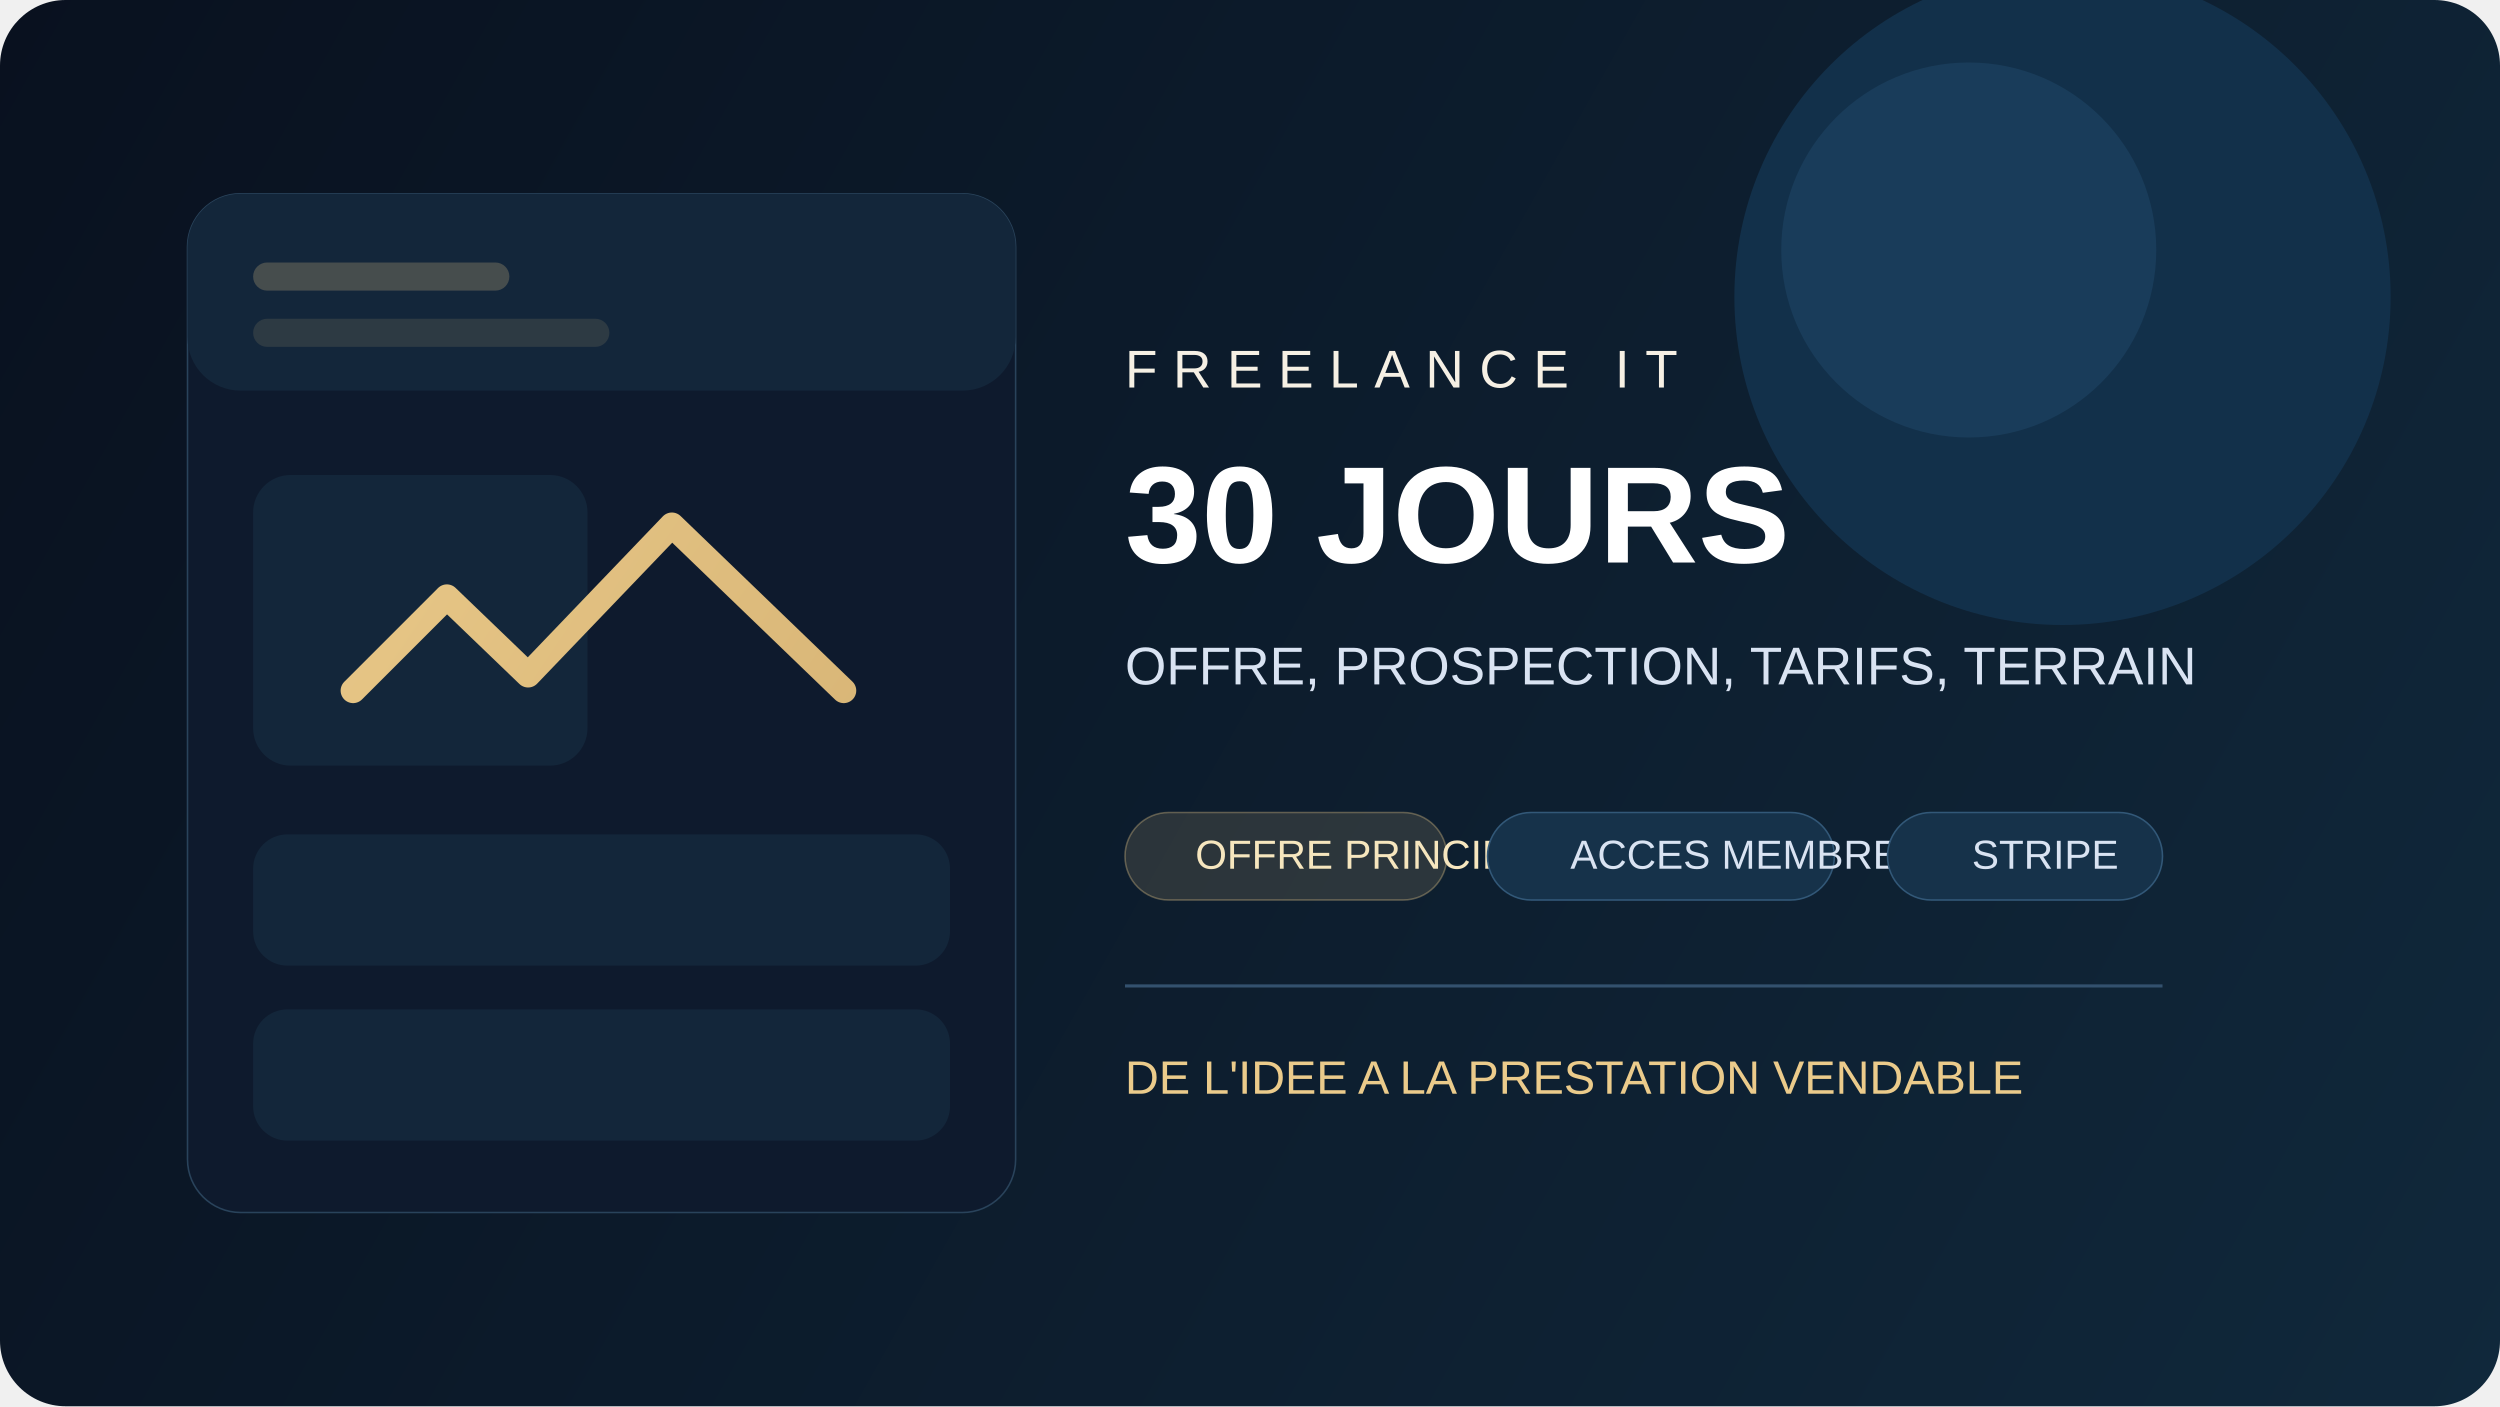
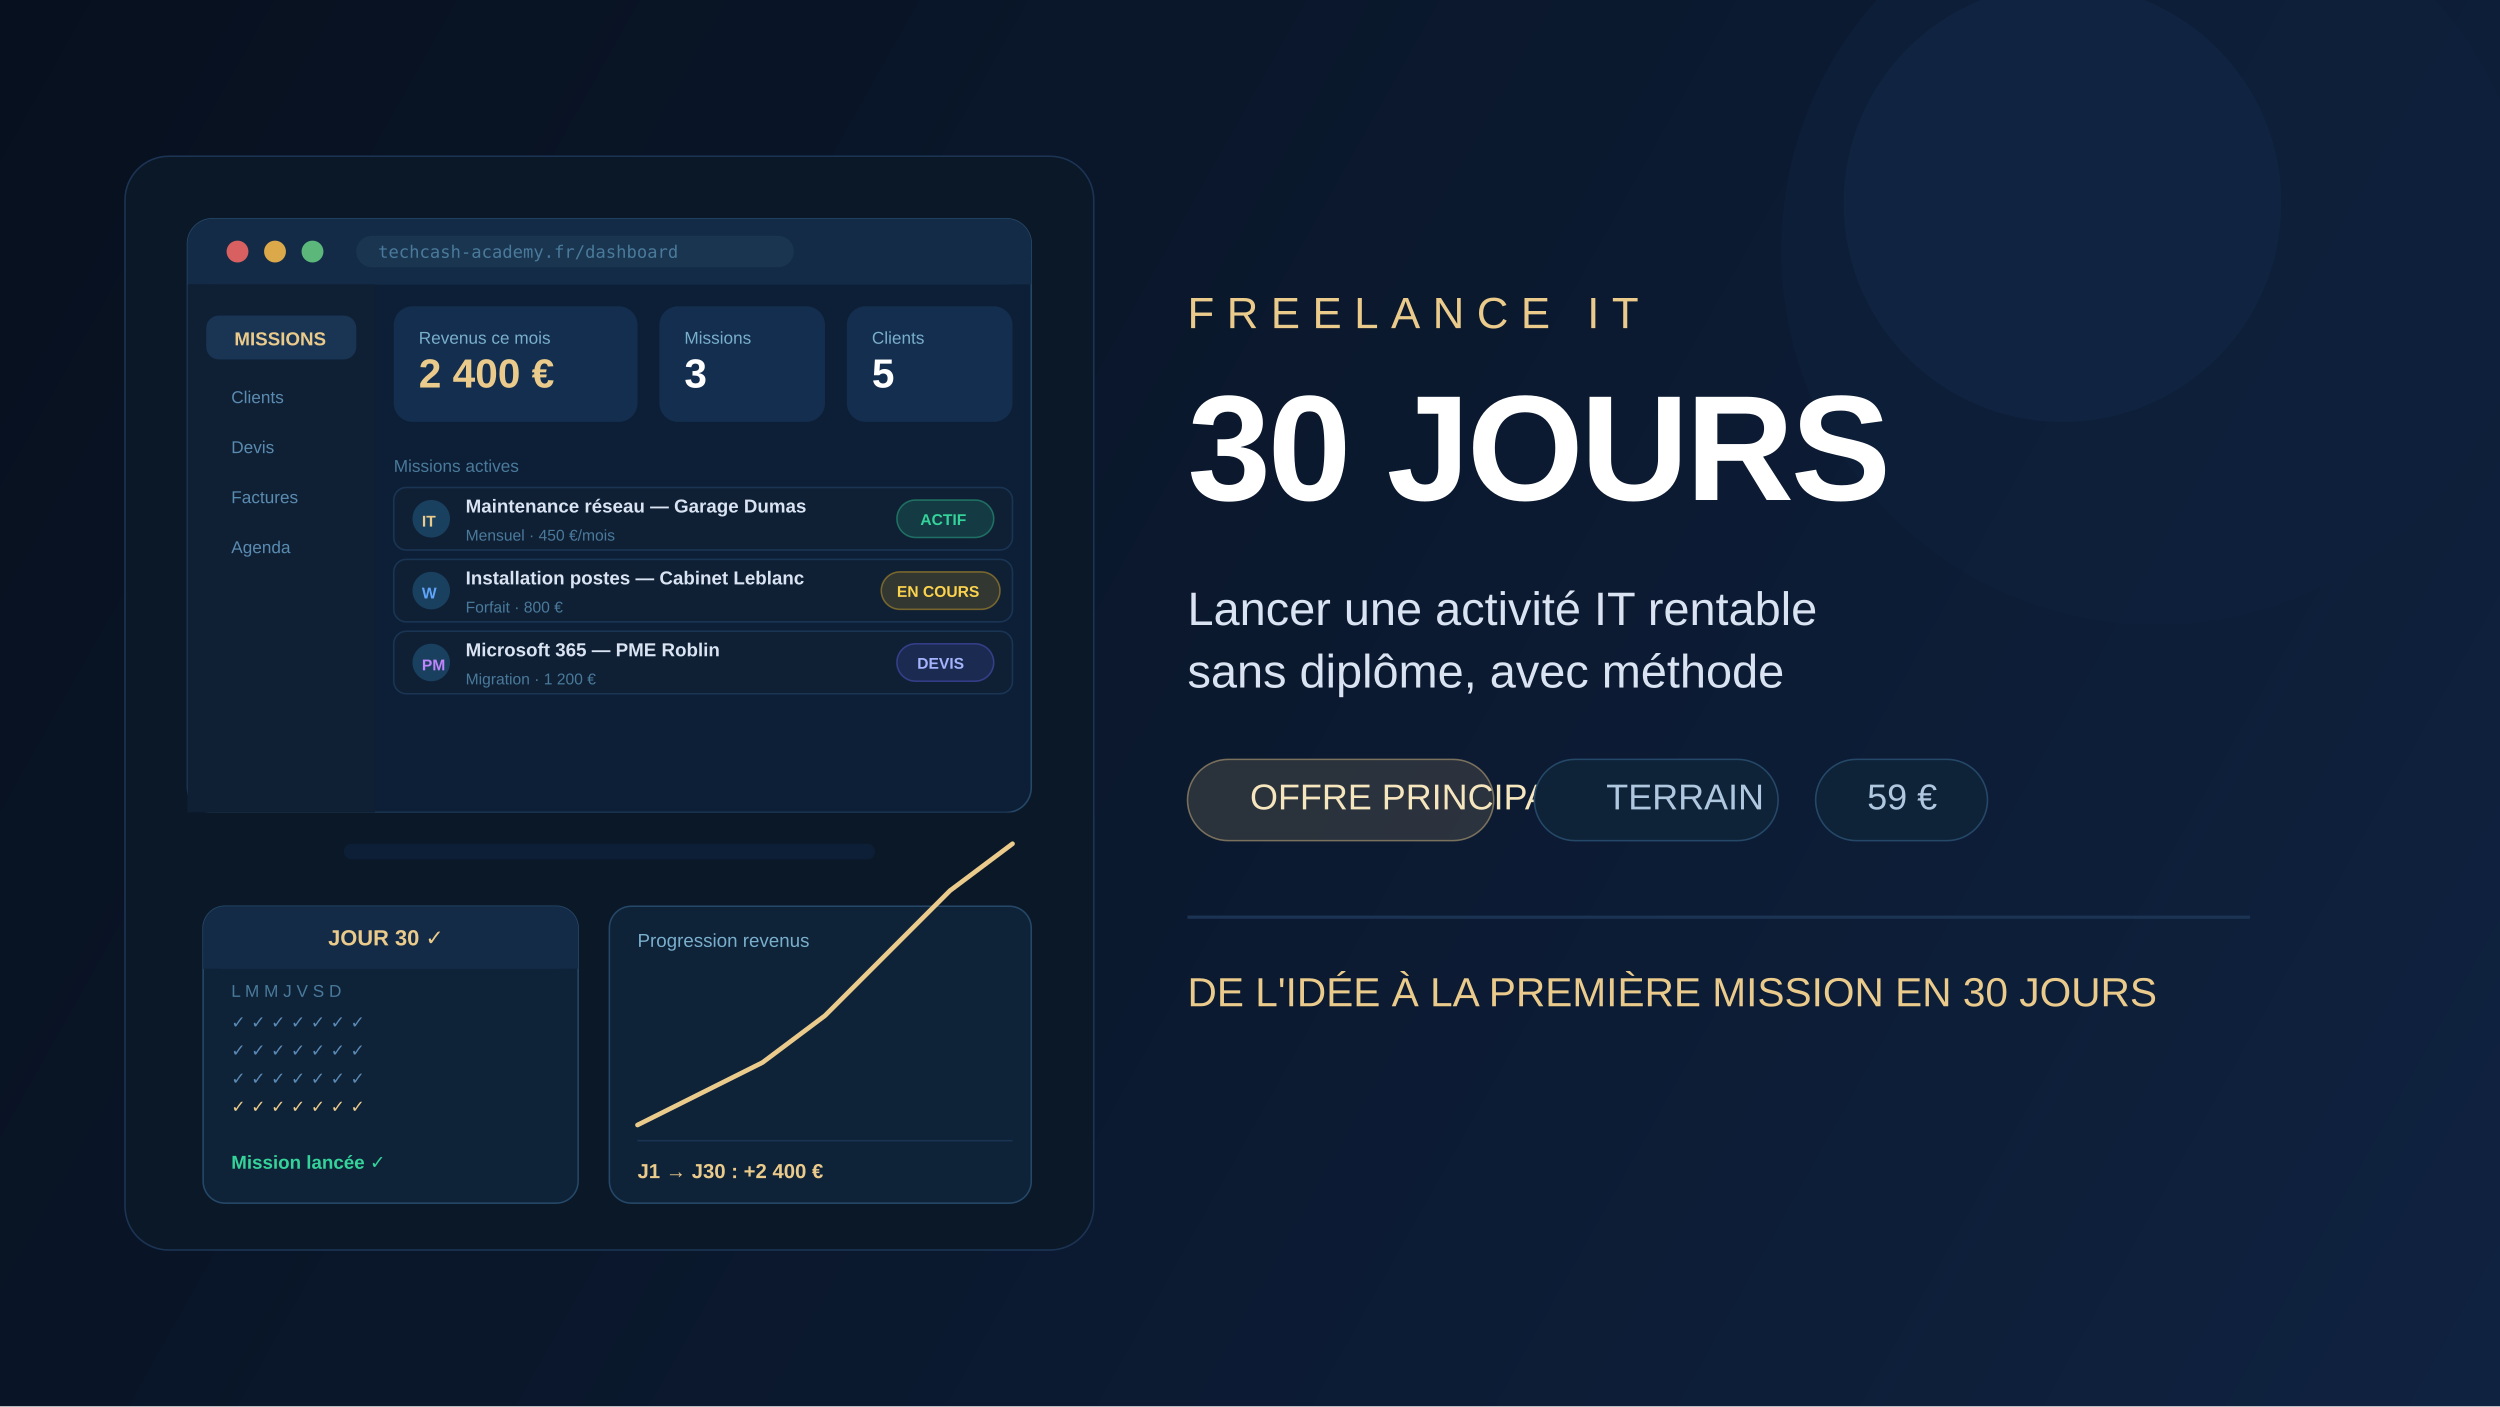
<svg xmlns="http://www.w3.org/2000/svg" width="1600" height="900" viewBox="0 0 1600 900" fill="none">
  <defs>
    <linearGradient id="bg" x1="0" y1="0" x2="1600" y2="900" gradientUnits="userSpaceOnUse">
-       <stop stop-color="#09111F" />
-       <stop offset="1" stop-color="#10283B" />
-     </linearGradient>
-     <linearGradient id="gold" x1="260" y1="140" x2="1180" y2="760" gradientUnits="userSpaceOnUse">
-       <stop stop-color="#EBCB8B" />
-       <stop offset="1" stop-color="#BB9457" />
+       <stop stop-color="#07101E" />
+       <stop offset="1" stop-color="#0F2240" />
    </linearGradient>
  </defs>
-   <rect width="1600" height="900" rx="42" fill="url(#bg)" />
-   <circle cx="1320" cy="190" r="210" fill="#12304A" />
-   <circle cx="1260" cy="160" r="120" fill="#193C5A" />
-   <rect x="120" y="124" width="530" height="652" rx="34" fill="#0E1A2D" stroke="#29435B" />
-   <rect x="120" y="124" width="530" height="126" rx="34" fill="#13263A" />
-   <rect x="162" y="168" width="164" height="18" rx="9" fill="#EBCB8B" fill-opacity=".24" />
-   <rect x="162" y="204" width="228" height="18" rx="9" fill="#EBCB8B" fill-opacity=".12" />
-   <rect x="162" y="304" width="214" height="186" rx="24" fill="#13263A" />
-   <path d="M226 442L286 382L338 432L430 336L540 442" stroke="url(#gold)" stroke-width="16" stroke-linecap="round" stroke-linejoin="round" />
-   <rect x="162" y="534" width="446" height="84" rx="22" fill="#13263A" />
-   <rect x="162" y="646" width="446" height="84" rx="22" fill="#13263A" />
-   <text x="720" y="248" fill="#F6F0E4" font-family="Segoe UI, Arial, sans-serif" font-size="34" letter-spacing="10">FREELANCE IT</text>
-   <text x="720" y="360" fill="#FFFFFF" font-family="Segoe UI, Arial, sans-serif" font-size="88" font-weight="700">30 JOURS</text>
-   <text x="720" y="438" fill="#D9E3F2" font-family="Segoe UI, Arial, sans-serif" font-size="34">OFFRE, PROSPECTION, TARIFS, TERRAIN</text>
-   <rect x="720" y="520" width="206" height="56" rx="28" fill="#EBCB8B" fill-opacity=".14" stroke="#EBCB8B" stroke-opacity=".34" />
-   <text x="765" y="556" fill="#F6E6BE" font-family="Segoe UI, Arial, sans-serif" font-size="26">OFFRE PRINCIPALE</text>
-   <rect x="952" y="520" width="222" height="56" rx="28" fill="#16324A" stroke="#325878" />
-   <text x="1005" y="556" fill="#D9E3F2" font-family="Segoe UI, Arial, sans-serif" font-size="26">ACCES MEMBRE</text>
-   <rect x="1208" y="520" width="176" height="56" rx="28" fill="#16324A" stroke="#325878" />
-   <text x="1262" y="556" fill="#D9E3F2" font-family="Segoe UI, Arial, sans-serif" font-size="26">STRIPE</text>
-   <rect x="720" y="630" width="664" height="2" fill="#33516E" />
-   <text x="720" y="700" fill="#EBCB8B" font-family="Segoe UI, Arial, sans-serif" font-size="30">DE L'IDEE A LA PRESTATION VENDABLE</text>
+   <rect width="1600" height="900" fill="url(#bg)" />
+   <circle cx="1380" cy="160" r="240" fill="#0D1F3A" opacity=".7" />
+   <circle cx="1320" cy="130" r="140" fill="#122848" opacity=".6" />
+   <rect x="80" y="100" width="620" height="700" rx="28" fill="#0B1828" stroke="#1C3454" />
+   <rect x="120" y="140" width="540" height="380" rx="16" fill="#0D1F36" stroke="#254868" />
+   <rect x="120" y="140" width="540" height="42" rx="16" fill="#132B47" />
+   <rect x="120" y="168" width="540" height="14" fill="#132B47" />
+   <circle cx="152" cy="161" r="7" fill="#D96060" />
+   <circle cx="176" cy="161" r="7" fill="#DBA94A" />
+   <circle cx="200" cy="161" r="7" fill="#5BB87A" />
+   <rect x="228" y="151" width="280" height="20" rx="10" fill="#1A3550" />
+   <text x="242" y="165" fill="#4A7A9B" font-family="monospace" font-size="11">techcash-academy.fr/dashboard</text>
+   <rect x="120" y="182" width="120" height="338" fill="#0F2035" />
+   <rect x="132" y="202" width="96" height="28" rx="8" fill="#1A3554" />
+   <text x="150" y="221" fill="#EBCB8B" font-family="Segoe UI,Arial,sans-serif" font-size="12" font-weight="700">MISSIONS</text>
+   <rect x="132" y="242" width="96" height="24" rx="6" fill="#0F2035" />
+   <text x="148" y="258" fill="#5A8BB0" font-family="Segoe UI,Arial,sans-serif" font-size="11">Clients</text>
+   <rect x="132" y="274" width="96" height="24" rx="6" fill="#0F2035" />
+   <text x="148" y="290" fill="#5A8BB0" font-family="Segoe UI,Arial,sans-serif" font-size="11">Devis</text>
+   <rect x="132" y="306" width="96" height="24" rx="6" fill="#0F2035" />
+   <text x="148" y="322" fill="#5A8BB0" font-family="Segoe UI,Arial,sans-serif" font-size="11">Factures</text>
+   <rect x="132" y="338" width="96" height="24" rx="6" fill="#0F2035" />
+   <text x="148" y="354" fill="#5A8BB0" font-family="Segoe UI,Arial,sans-serif" font-size="11">Agenda</text>
+   <rect x="252" y="196" width="156" height="74" rx="12" fill="#132E4E" />
+   <text x="268" y="220" fill="#7AAFCC" font-family="Segoe UI,Arial,sans-serif" font-size="11">Revenus ce mois</text>
+   <text x="268" y="248" fill="#EBCB8B" font-family="Segoe UI,Arial,sans-serif" font-size="26" font-weight="700">2 400 €</text>
+   <rect x="422" y="196" width="106" height="74" rx="12" fill="#132E4E" />
+   <text x="438" y="220" fill="#7AAFCC" font-family="Segoe UI,Arial,sans-serif" font-size="11">Missions</text>
+   <text x="438" y="248" fill="#FFFFFF" font-family="Segoe UI,Arial,sans-serif" font-size="26" font-weight="700">3</text>
+   <rect x="542" y="196" width="106" height="74" rx="12" fill="#132E4E" />
+   <text x="558" y="220" fill="#7AAFCC" font-family="Segoe UI,Arial,sans-serif" font-size="11">Clients</text>
+   <text x="558" y="248" fill="#FFFFFF" font-family="Segoe UI,Arial,sans-serif" font-size="26" font-weight="700">5</text>
+   <text x="252" y="302" fill="#4A7A9B" font-family="Segoe UI,Arial,sans-serif" font-size="11">Missions actives</text>
+   <rect x="252" y="312" width="396" height="40" rx="8" fill="#0F2035" stroke="#1A3554" />
+   <circle cx="276" cy="332" r="12" fill="#1A4060" />
+   <text x="270" y="337" fill="#EBCB8B" font-family="Segoe UI,Arial,sans-serif" font-size="10" font-weight="700">IT</text>
+   <text x="298" y="328" fill="#D9E3F2" font-family="Segoe UI,Arial,sans-serif" font-size="12" font-weight="600">Maintenance réseau — Garage Dumas</text>
+   <text x="298" y="346" fill="#4A7A9B" font-family="Segoe UI,Arial,sans-serif" font-size="10">Mensuel · 450 €/mois</text>
+   <rect x="574" y="320" width="62" height="24" rx="12" fill="rgba(52,211,153,.15)" stroke="rgba(52,211,153,.4)" />
+   <text x="589" y="336" fill="#34D399" font-family="Segoe UI,Arial,sans-serif" font-size="10" font-weight="700">ACTIF</text>
+   <rect x="252" y="358" width="396" height="40" rx="8" fill="#0F2035" stroke="#1A3554" />
+   <circle cx="276" cy="378" r="12" fill="#1A4060" />
+   <text x="270" y="383" fill="#60A5FA" font-family="Segoe UI,Arial,sans-serif" font-size="10" font-weight="700">W</text>
+   <text x="298" y="374" fill="#D9E3F2" font-family="Segoe UI,Arial,sans-serif" font-size="12" font-weight="600">Installation postes — Cabinet Leblanc</text>
+   <text x="298" y="392" fill="#4A7A9B" font-family="Segoe UI,Arial,sans-serif" font-size="10">Forfait · 800 €</text>
+   <rect x="564" y="366" width="76" height="24" rx="12" fill="rgba(251,191,36,.15)" stroke="rgba(251,191,36,.4)" />
+   <text x="574" y="382" fill="#FCD34D" font-family="Segoe UI,Arial,sans-serif" font-size="10" font-weight="700">EN COURS</text>
+   <rect x="252" y="404" width="396" height="40" rx="8" fill="#0F2035" stroke="#1A3554" />
+   <circle cx="276" cy="424" r="12" fill="#1A4060" />
+   <text x="270" y="429" fill="#C084FC" font-family="Segoe UI,Arial,sans-serif" font-size="10" font-weight="700">PM</text>
+   <text x="298" y="420" fill="#D9E3F2" font-family="Segoe UI,Arial,sans-serif" font-size="12" font-weight="600">Microsoft 365 — PME Roblin</text>
+   <text x="298" y="438" fill="#4A7A9B" font-family="Segoe UI,Arial,sans-serif" font-size="10">Migration · 1 200 €</text>
+   <rect x="574" y="412" width="62" height="24" rx="12" fill="rgba(99,102,241,.15)" stroke="rgba(99,102,241,.4)" />
+   <text x="587" y="428" fill="#A5B4FC" font-family="Segoe UI,Arial,sans-serif" font-size="10" font-weight="700">DEVIS</text>
+   <rect x="100" y="520" width="580" height="20" rx="4" fill="#0A1828" />
+   <rect x="220" y="540" width="340" height="10" rx="5" fill="#0D1F36" />
+   <rect x="130" y="580" width="240" height="190" rx="14" fill="#0E2238" stroke="#254868" />
+   <rect x="130" y="580" width="240" height="40" rx="14" fill="#132B47" />
+   <rect x="130" y="606" width="240" height="14" fill="#132B47" />
+   <text x="210" y="605" fill="#EBCB8B" font-family="Segoe UI,Arial,sans-serif" font-size="14" font-weight="700">JOUR 30 ✓</text>
+   <text x="148" y="638" fill="#4A7A9B" font-family="Segoe UI,Arial,sans-serif" font-size="11">L  M  M  J  V  S  D</text>
+   <text x="148" y="658" fill="#5B8AB5" font-family="Segoe UI,Arial,sans-serif" font-size="11">✓  ✓  ✓  ✓  ✓  ✓  ✓</text>
+   <text x="148" y="676" fill="#5B8AB5" font-family="Segoe UI,Arial,sans-serif" font-size="11">✓  ✓  ✓  ✓  ✓  ✓  ✓</text>
+   <text x="148" y="694" fill="#5B8AB5" font-family="Segoe UI,Arial,sans-serif" font-size="11">✓  ✓  ✓  ✓  ✓  ✓  ✓</text>
+   <text x="148" y="712" fill="#EBCB8B" font-family="Segoe UI,Arial,sans-serif" font-size="11">✓  ✓  ✓  ✓  ✓  ✓  ✓</text>
+   <text x="148" y="748" fill="#34D399" font-family="Segoe UI,Arial,sans-serif" font-size="12" font-weight="700">Mission lancée ✓</text>
+   <rect x="390" y="580" width="270" height="190" rx="14" fill="#0E2238" stroke="#254868" />
+   <text x="408" y="606" fill="#7AAFCC" font-family="Segoe UI,Arial,sans-serif" font-size="12">Progression revenus</text>
+   <line x1="408" y1="730" x2="648" y2="730" stroke="#1A3554" stroke-width="1" />
+   <polyline points="408,720 448,700 488,680 528,650 568,610 608,570 648,540" stroke="#EBCB8B" stroke-width="3" fill="none" stroke-linecap="round" />
+   <text x="408" y="754" fill="#EBCB8B" font-family="Segoe UI,Arial,sans-serif" font-size="13" font-weight="700">J1 → J30 : +2 400 €</text>
+   <text x="760" y="210" fill="#EBCB8B" font-family="Segoe UI,Arial,sans-serif" font-size="28" letter-spacing="8">FREELANCE IT</text>
+   <text x="760" y="320" fill="#FFFFFF" font-family="Segoe UI,Arial,sans-serif" font-size="96" font-weight="700" letter-spacing="-2">30 JOURS</text>
+   <text x="760" y="400" fill="#D9E3F2" font-family="Segoe UI,Arial,sans-serif" font-size="30">Lancer une activité IT rentable</text>
+   <text x="760" y="440" fill="#D9E3F2" font-family="Segoe UI,Arial,sans-serif" font-size="30">sans diplôme, avec méthode</text>
+   <rect x="760" y="486" width="196" height="52" rx="26" fill="rgba(235,203,139,.14)" stroke="rgba(235,203,139,.45)" />
+   <text x="800" y="518" fill="#F6E6BE" font-family="Segoe UI,Arial,sans-serif" font-size="23">OFFRE PRINCIPALE</text>
+   <rect x="982" y="486" width="156" height="52" rx="26" fill="#0E2238" stroke="#254868" />
+   <text x="1028" y="518" fill="#B0C8DF" font-family="Segoe UI,Arial,sans-serif" font-size="23">TERRAIN</text>
+   <rect x="1162" y="486" width="110" height="52" rx="26" fill="#0E2238" stroke="#254868" />
+   <text x="1195" y="518" fill="#B0C8DF" font-family="Segoe UI,Arial,sans-serif" font-size="23">59 €</text>
+   <rect x="760" y="586" width="680" height="2" fill="#1C3454" />
+   <text x="760" y="644" fill="#EBCB8B" font-family="Segoe UI,Arial,sans-serif" font-size="26">DE L'IDÉE À LA PREMIÈRE MISSION EN 30 JOURS</text>
</svg>
